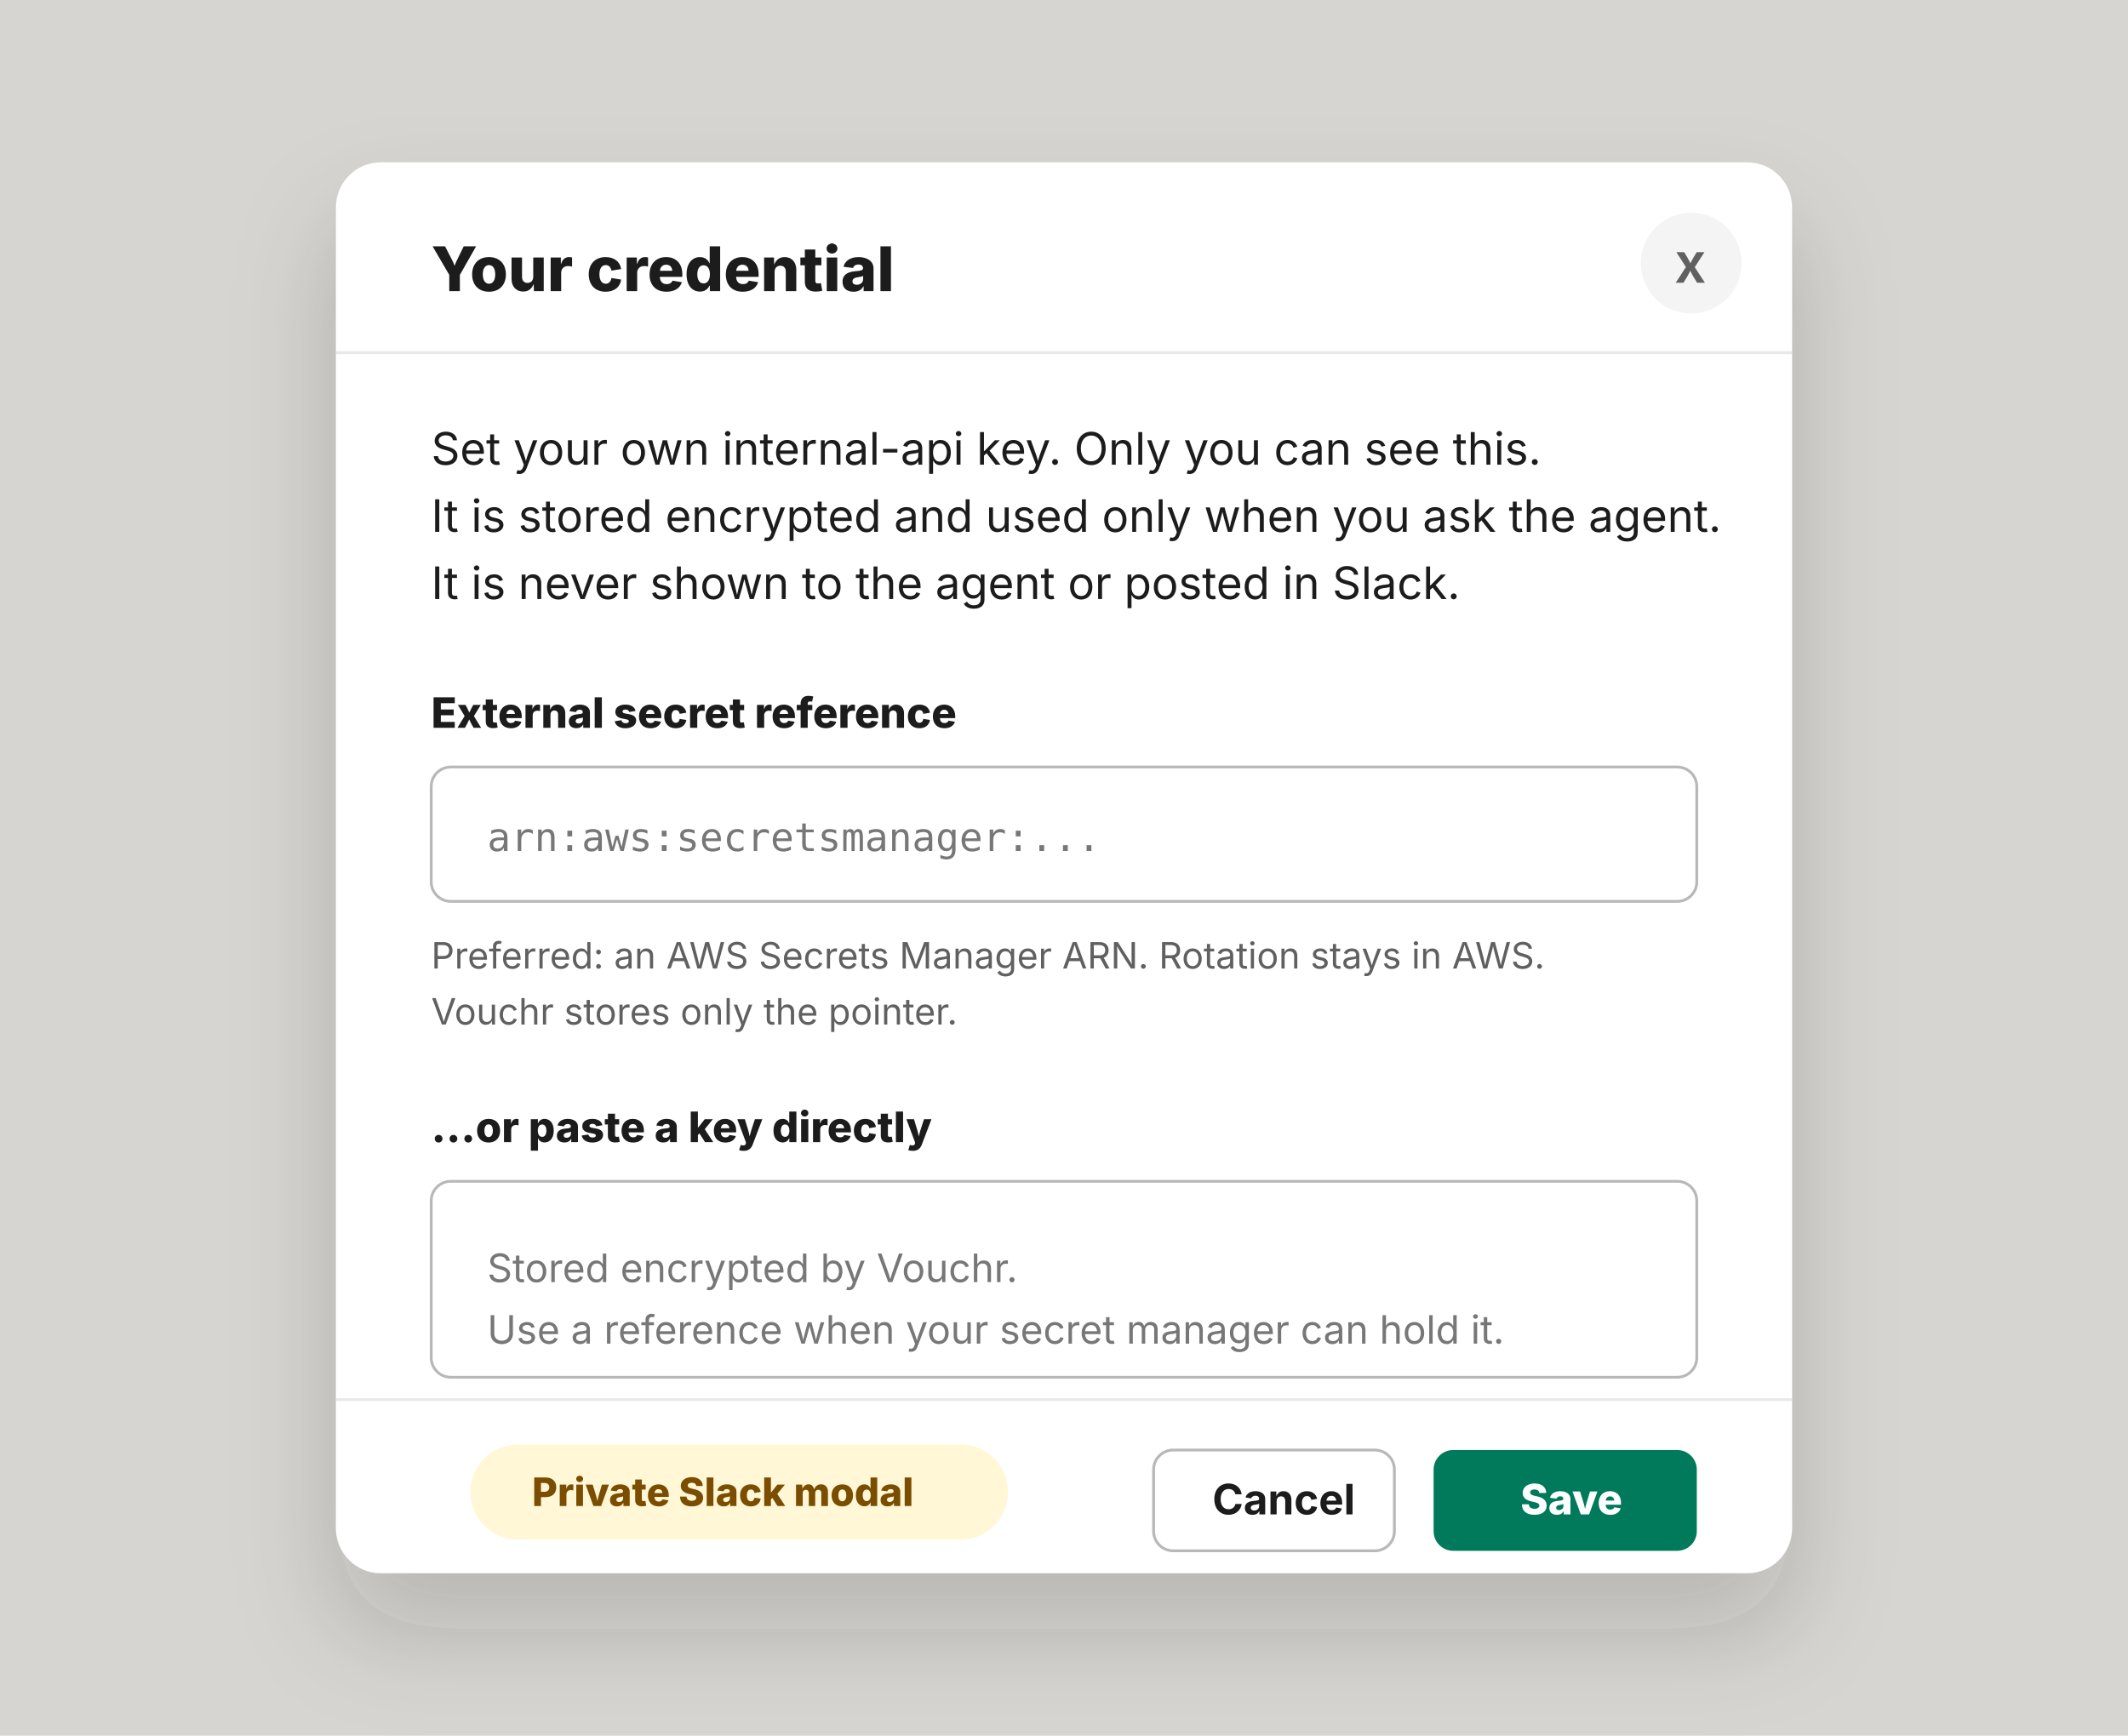
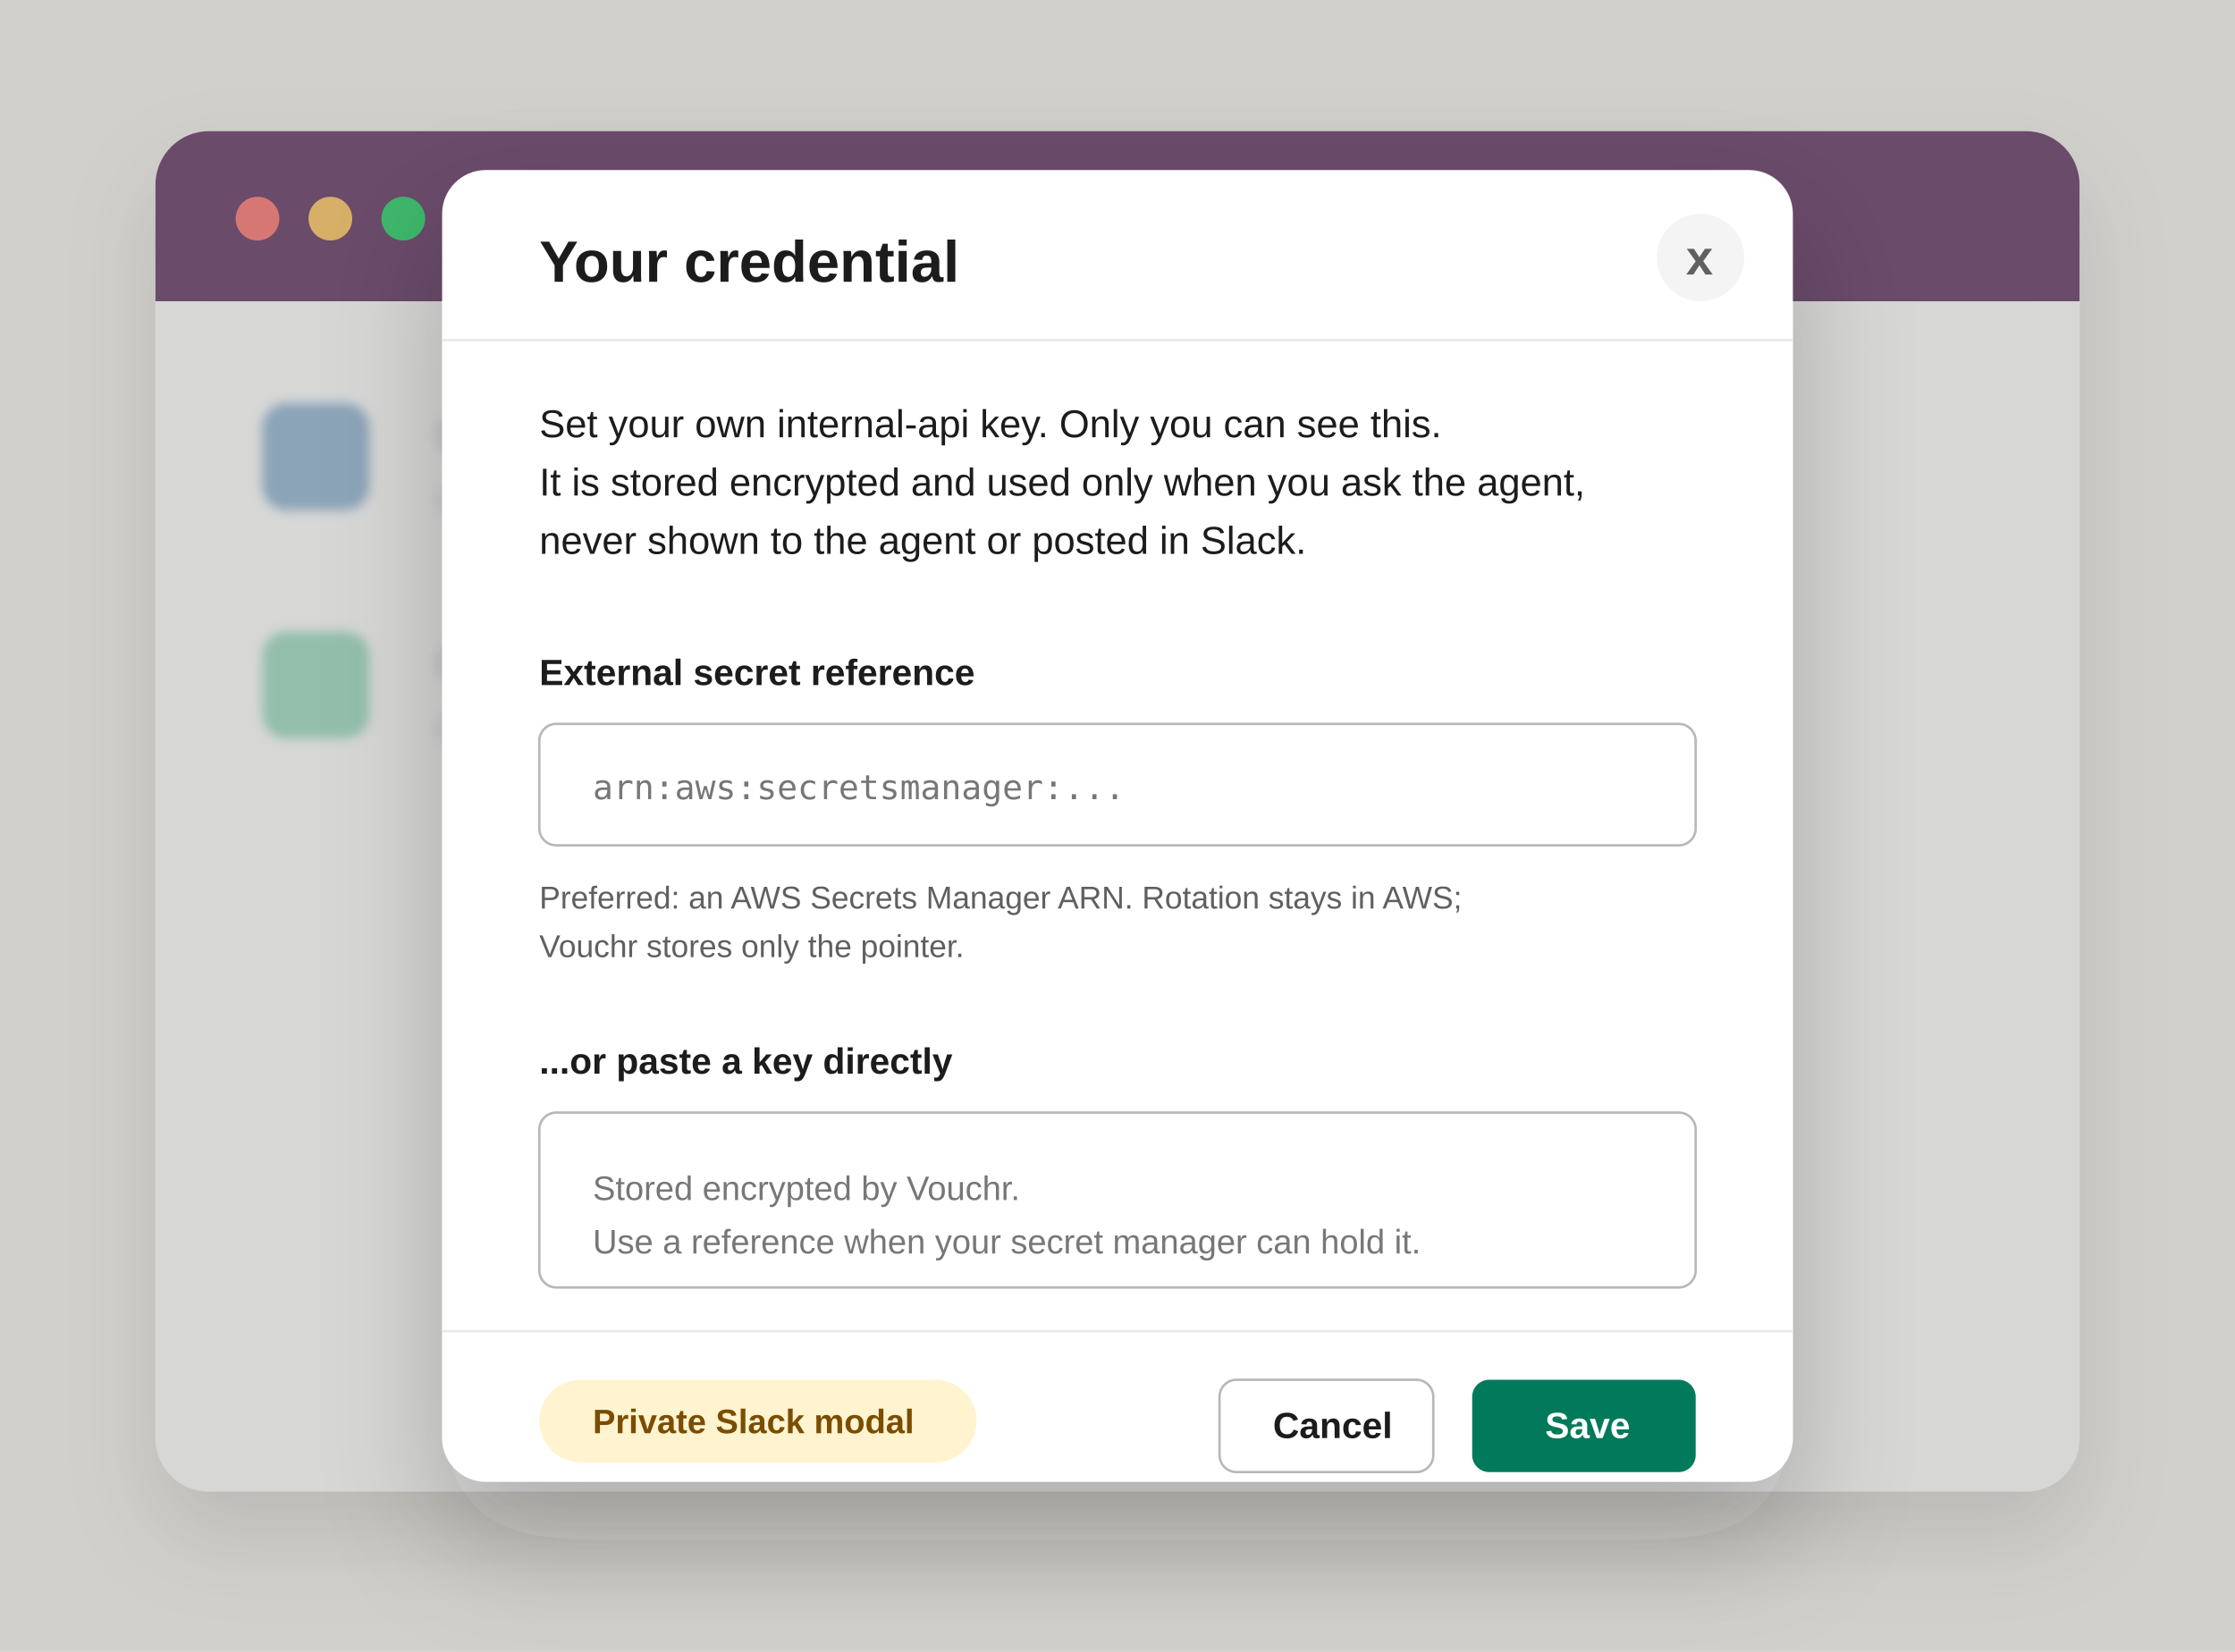
- <svg xmlns="http://www.w3.org/2000/svg" width="760" height="620" viewBox="0 0 760 620" role="img" aria-labelledby="title desc">
+ <svg xmlns="http://www.w3.org/2000/svg" width="920" height="680" viewBox="0 0 920 680" role="img" aria-labelledby="title desc">
  <defs>
-     <filter id="shadow" x="-10%" y="-10%" width="120%" height="130%">
-       <feDropShadow dx="0" dy="20" stdDeviation="18" flood-color="#1d1c1d" flood-opacity="0.18" />
+     <filter id="windowShadow" x="-8%" y="-8%" width="116%" height="124%">
+       <feDropShadow dx="0" dy="18" stdDeviation="18" flood-color="#1d1c1d" flood-opacity="0.16" />
+     </filter>
+     <filter id="modalShadow" x="-10%" y="-10%" width="120%" height="126%">
+       <feDropShadow dx="0" dy="24" stdDeviation="24" flood-color="#1d1c1d" flood-opacity="0.22" />
+     </filter>
+     <filter id="softBlur">
+       <feGaussianBlur stdDeviation="2.2" />
    </filter>
    <style>
-       .text { font-family: Inter, ui-sans-serif, system-ui, -apple-system, BlinkMacSystemFont, "Segoe UI", sans-serif; }
-       .mono { font-family: ui-monospace, SFMono-Regular, Menlo, Consolas, monospace; }
+       .text { font-family: -apple-system, BlinkMacSystemFont, "Segoe UI", Arial, sans-serif; }
+       .mono { font-family: SFMono-Regular, Menlo, Consolas, monospace; }
    </style>
  </defs>
-   <rect width="760" height="620" fill="#f4f2ee" />
-   <rect x="0" y="0" width="760" height="620" fill="#1d1c1d" opacity="0.14" />
-   <g filter="url(#shadow)">
-     <rect x="120" y="58" width="520" height="504" rx="16" fill="#ffffff" />
-     <text class="text" x="154" y="104" fill="#1d1c1d" font-size="22" font-weight="800">Your credential</text>
-     <circle cx="604" cy="94" r="18" fill="#f4f4f4" />
-     <text class="text" x="598" y="101" fill="#616061" font-size="20" font-weight="600">x</text>
-     <line x1="120" y1="126" x2="640" y2="126" stroke="#e8e8e8" />
-     <text class="text" x="154" y="166" fill="#1d1c1d" font-size="16">Set your own internal-api key. Only you can see this.</text>
-     <text class="text" x="154" y="190" fill="#1d1c1d" font-size="16">It is stored encrypted and used only when you ask the agent.</text>
-     <text class="text" x="154" y="214" fill="#1d1c1d" font-size="16">It is never shown to the agent or posted in Slack.</text>
-     <text class="text" x="154" y="260" fill="#1d1c1d" font-size="15" font-weight="800">External secret reference</text>
-     <rect x="154" y="274" width="452" height="48" rx="7" fill="#ffffff" stroke="#b8b8b8" />
-     <text class="mono" x="174" y="304" fill="#777777" font-size="14">arn:aws:secretsmanager:...</text>
-     <text class="text" x="154" y="346" fill="#616061" font-size="13">Preferred: an AWS Secrets Manager ARN. Rotation stays in AWS.</text>
-     <text class="text" x="154" y="366" fill="#616061" font-size="13">Vouchr stores only the pointer.</text>
-     <text class="text" x="154" y="408" fill="#1d1c1d" font-size="15" font-weight="800">...or paste a key directly</text>
-     <rect x="154" y="422" width="452" height="70" rx="7" fill="#ffffff" stroke="#b8b8b8" />
-     <text class="text" x="174" y="458" fill="#777777" font-size="14">Stored encrypted by Vouchr.</text>
-     <text class="text" x="174" y="480" fill="#777777" font-size="14">Use a reference when your secret manager can hold it.</text>
-     <line x1="120" y1="500" x2="640" y2="500" stroke="#e8e8e8" />
-     <rect x="412" y="518" width="86" height="36" rx="7" fill="#ffffff" stroke="#b8b8b8" />
-     <text class="text" x="433" y="541" fill="#1d1c1d" font-size="15" font-weight="700">Cancel</text>
-     <rect x="512" y="518" width="94" height="36" rx="7" fill="#007a5a" />
-     <text class="text" x="543" y="541" fill="#ffffff" font-size="15" font-weight="800">Save</text>
+   <rect width="920" height="680" fill="#f6f4ef" />
+   <g filter="url(#windowShadow)" opacity="0.72">
+     <rect x="64" y="54" width="792" height="560" rx="22" fill="#ffffff" />
+     <rect x="64" y="54" width="792" height="70" rx="22" fill="#4a154b" />
+     <rect x="64" y="98" width="792" height="26" fill="#4a154b" />
+     <circle cx="106" cy="90" r="9" fill="#ff605c" />
+     <circle cx="136" cy="90" r="9" fill="#ffbd44" />
+     <circle cx="166" cy="90" r="9" fill="#00ca4e" />
+     <text class="text" x="216" y="99" fill="#ffffff" font-size="24" font-weight="700"># product-agent</text>
+     <g filter="url(#softBlur)" opacity="0.54">
+       <rect x="108" y="166" width="44" height="44" rx="10" fill="#1264a3" />
+       <rect x="178" y="171" width="360" height="16" rx="8" fill="#d8d5d8" />
+       <rect x="178" y="199" width="510" height="14" rx="7" fill="#e5e2e5" />
+       <rect x="108" y="260" width="44" height="44" rx="10" fill="#2eb67d" />
+       <rect x="178" y="265" width="280" height="16" rx="8" fill="#d8d5d8" />
+       <rect x="178" y="293" width="430" height="14" rx="7" fill="#e5e2e5" />
+     </g>
  </g>
-   <g>
-     <rect x="168" y="516" width="192" height="34" rx="17" fill="#fff7d6" />
-     <text class="text" x="190" y="538" fill="#7a4d00" font-size="14" font-weight="800">Private Slack modal</text>
+   <rect width="920" height="680" fill="#1d1c1d" opacity="0.17" />
+   <g filter="url(#modalShadow)">
+     <rect x="182" y="70" width="556" height="540" rx="18" fill="#ffffff" />
+     <text class="text" x="222" y="116" fill="#1d1c1d" font-size="24" font-weight="800">Your credential</text>
+     <circle cx="700" cy="106" r="18" fill="#f4f4f4" />
+     <text class="text" x="694" y="113" fill="#616061" font-size="20" font-weight="700">x</text>
+     <line x1="182" y1="140" x2="738" y2="140" stroke="#e8e8e8" />
+     <text class="text" x="222" y="180" fill="#1d1c1d" font-size="16">Set your own internal-api key. Only you can see this.</text>
+     <text class="text" x="222" y="204" fill="#1d1c1d" font-size="16">It is stored encrypted and used only when you ask the agent,</text>
+     <text class="text" x="222" y="228" fill="#1d1c1d" font-size="16">never shown to the agent or posted in Slack.</text>
+     <text class="text" x="222" y="282" fill="#1d1c1d" font-size="15" font-weight="800">External secret reference</text>
+     <rect x="222" y="298" width="476" height="50" rx="7" fill="#ffffff" stroke="#b8b8b8" />
+     <text class="mono" x="244" y="329" fill="#777777" font-size="14">arn:aws:secretsmanager:...</text>
+     <text class="text" x="222" y="374" fill="#616061" font-size="13">Preferred: an AWS Secrets Manager ARN. Rotation stays in AWS;</text>
+     <text class="text" x="222" y="394" fill="#616061" font-size="13">Vouchr stores only the pointer.</text>
+     <text class="text" x="222" y="442" fill="#1d1c1d" font-size="15" font-weight="800">...or paste a key directly</text>
+     <rect x="222" y="458" width="476" height="72" rx="7" fill="#ffffff" stroke="#b8b8b8" />
+     <text class="text" x="244" y="494" fill="#777777" font-size="14">Stored encrypted by Vouchr.</text>
+     <text class="text" x="244" y="516" fill="#777777" font-size="14">Use a reference when your secret manager can hold it.</text>
+     <line x1="182" y1="548" x2="738" y2="548" stroke="#e8e8e8" />
+     <rect x="502" y="568" width="88" height="38" rx="7" fill="#ffffff" stroke="#b8b8b8" />
+     <text class="text" x="524" y="592" fill="#1d1c1d" font-size="15" font-weight="700">Cancel</text>
+     <rect x="606" y="568" width="92" height="38" rx="7" fill="#007a5a" />
+     <text class="text" x="636" y="592" fill="#ffffff" font-size="15" font-weight="800">Save</text>
  </g>
+   <rect x="222" y="568" width="180" height="34" rx="17" fill="#fff4cf" />
+   <text class="text" x="244" y="590" fill="#7a4d00" font-size="14" font-weight="800">Private Slack modal</text>
</svg>
